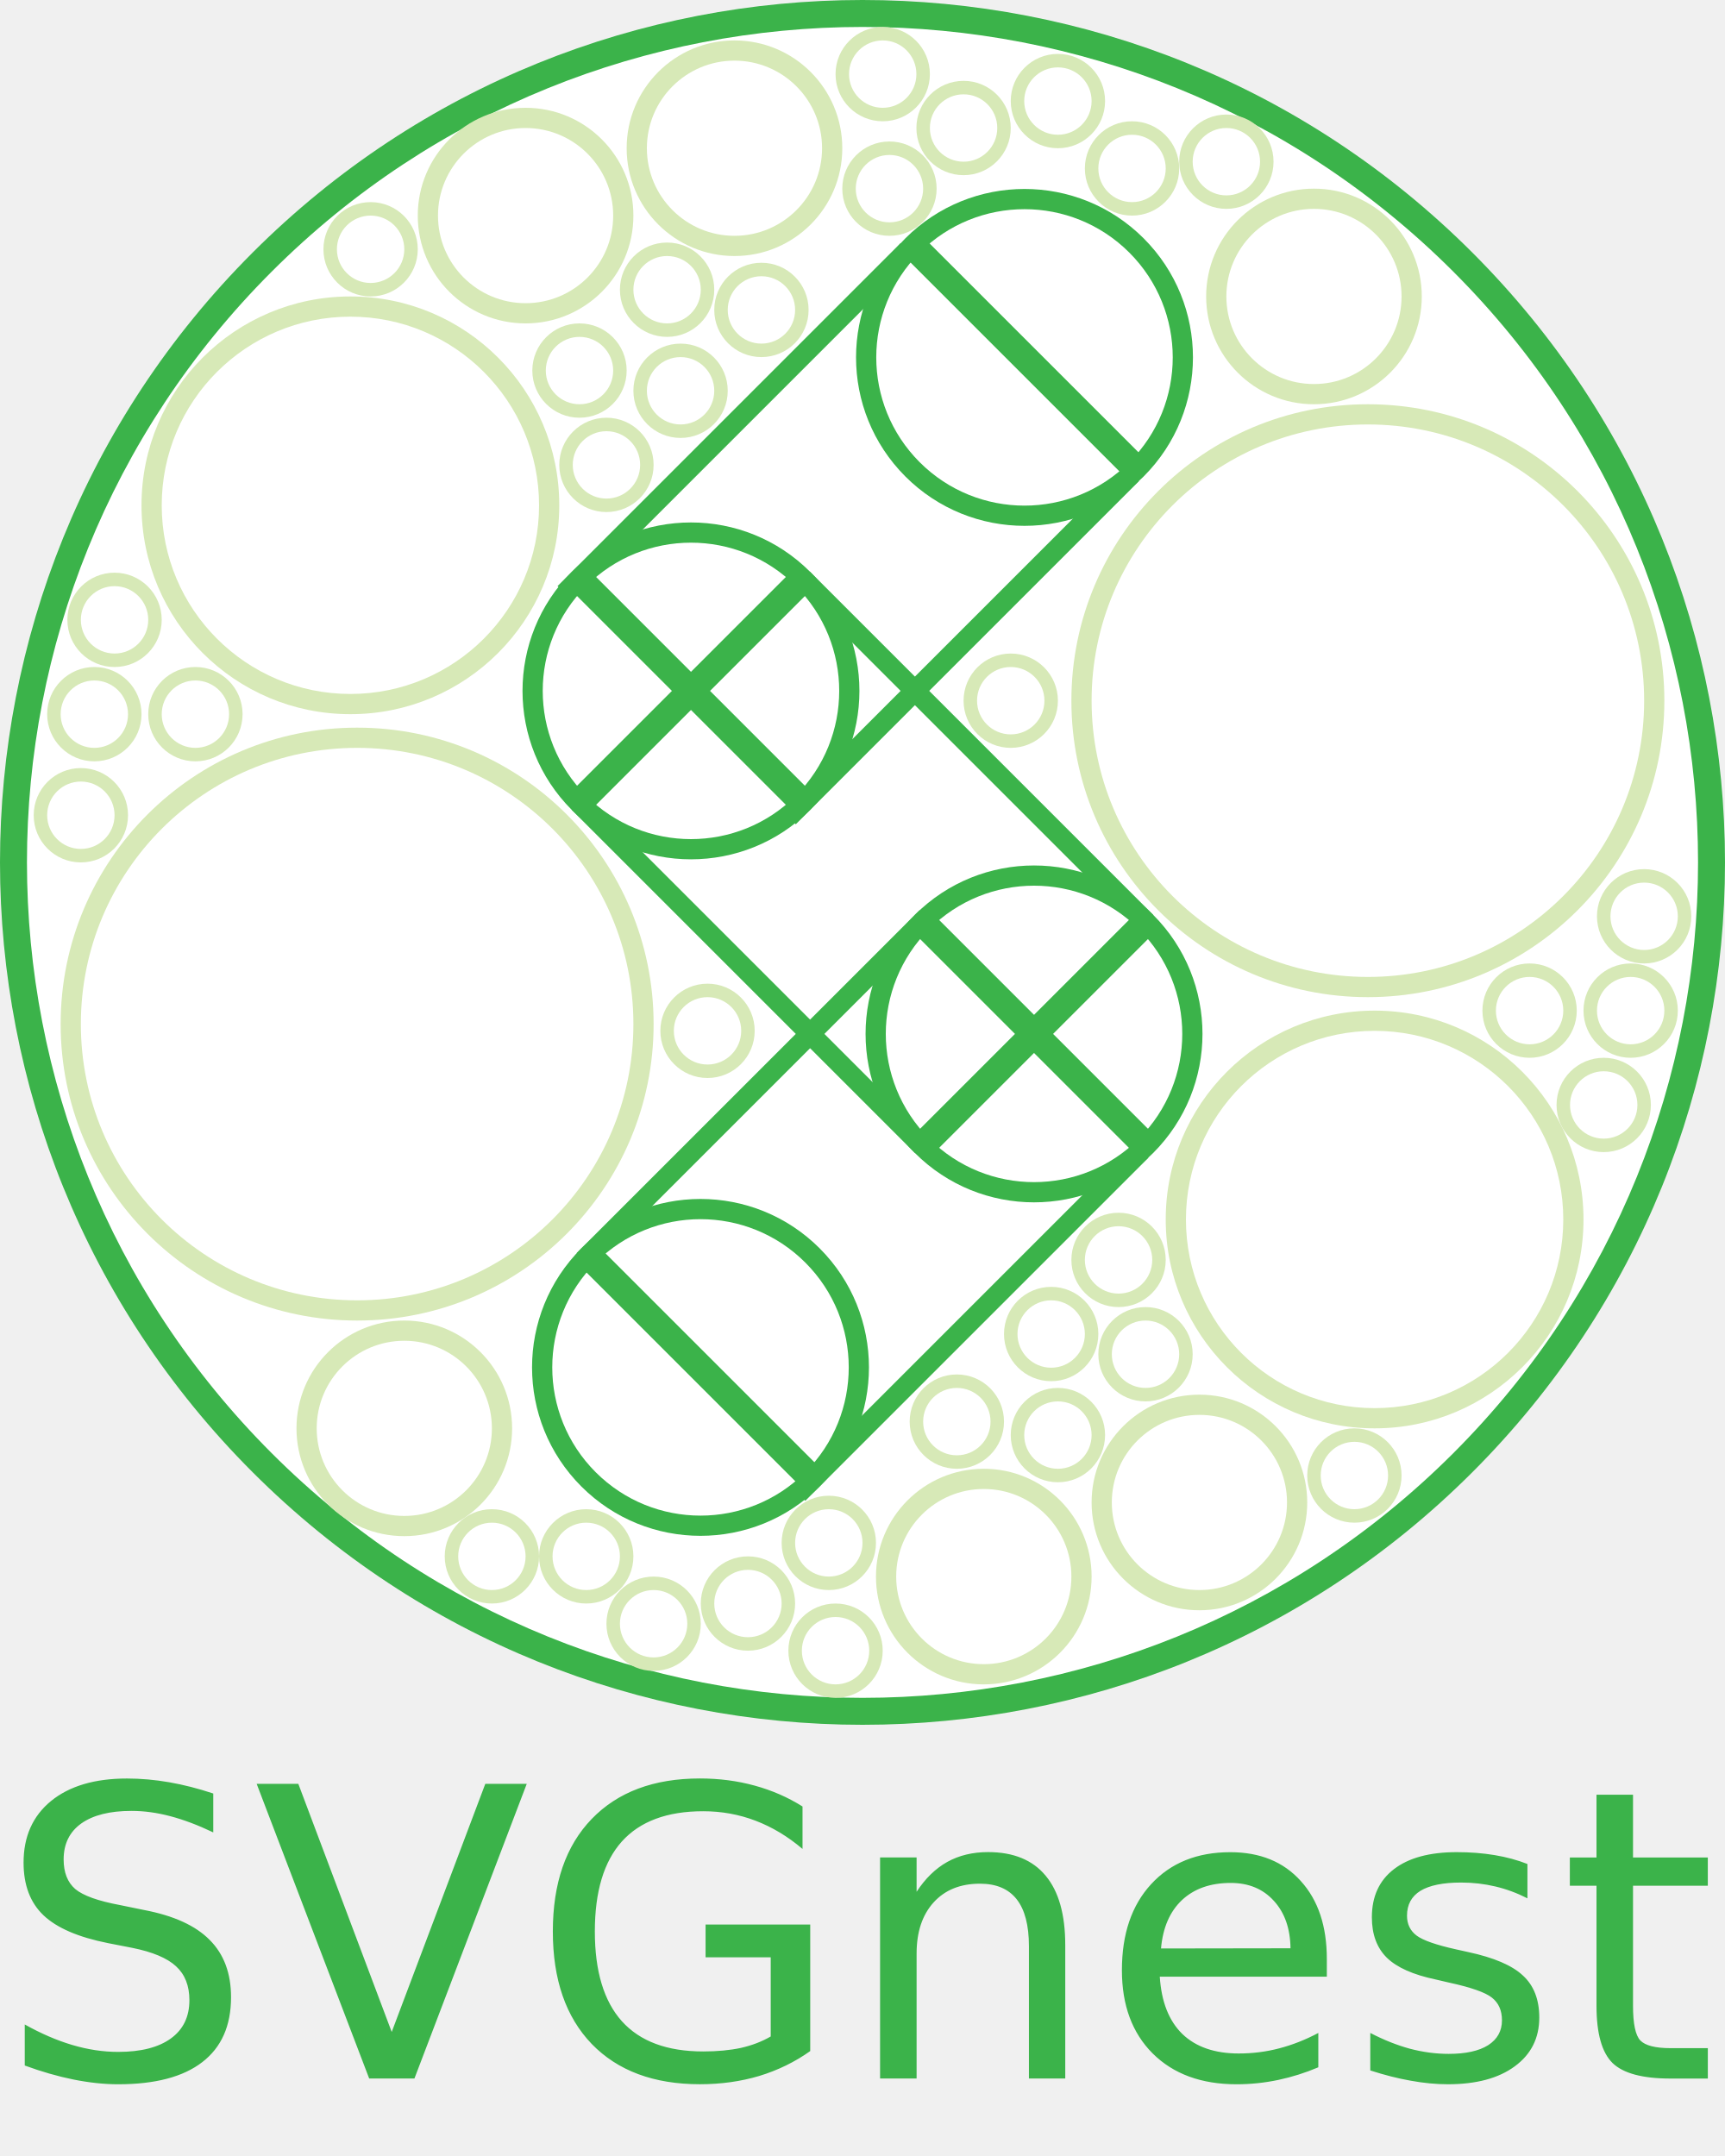
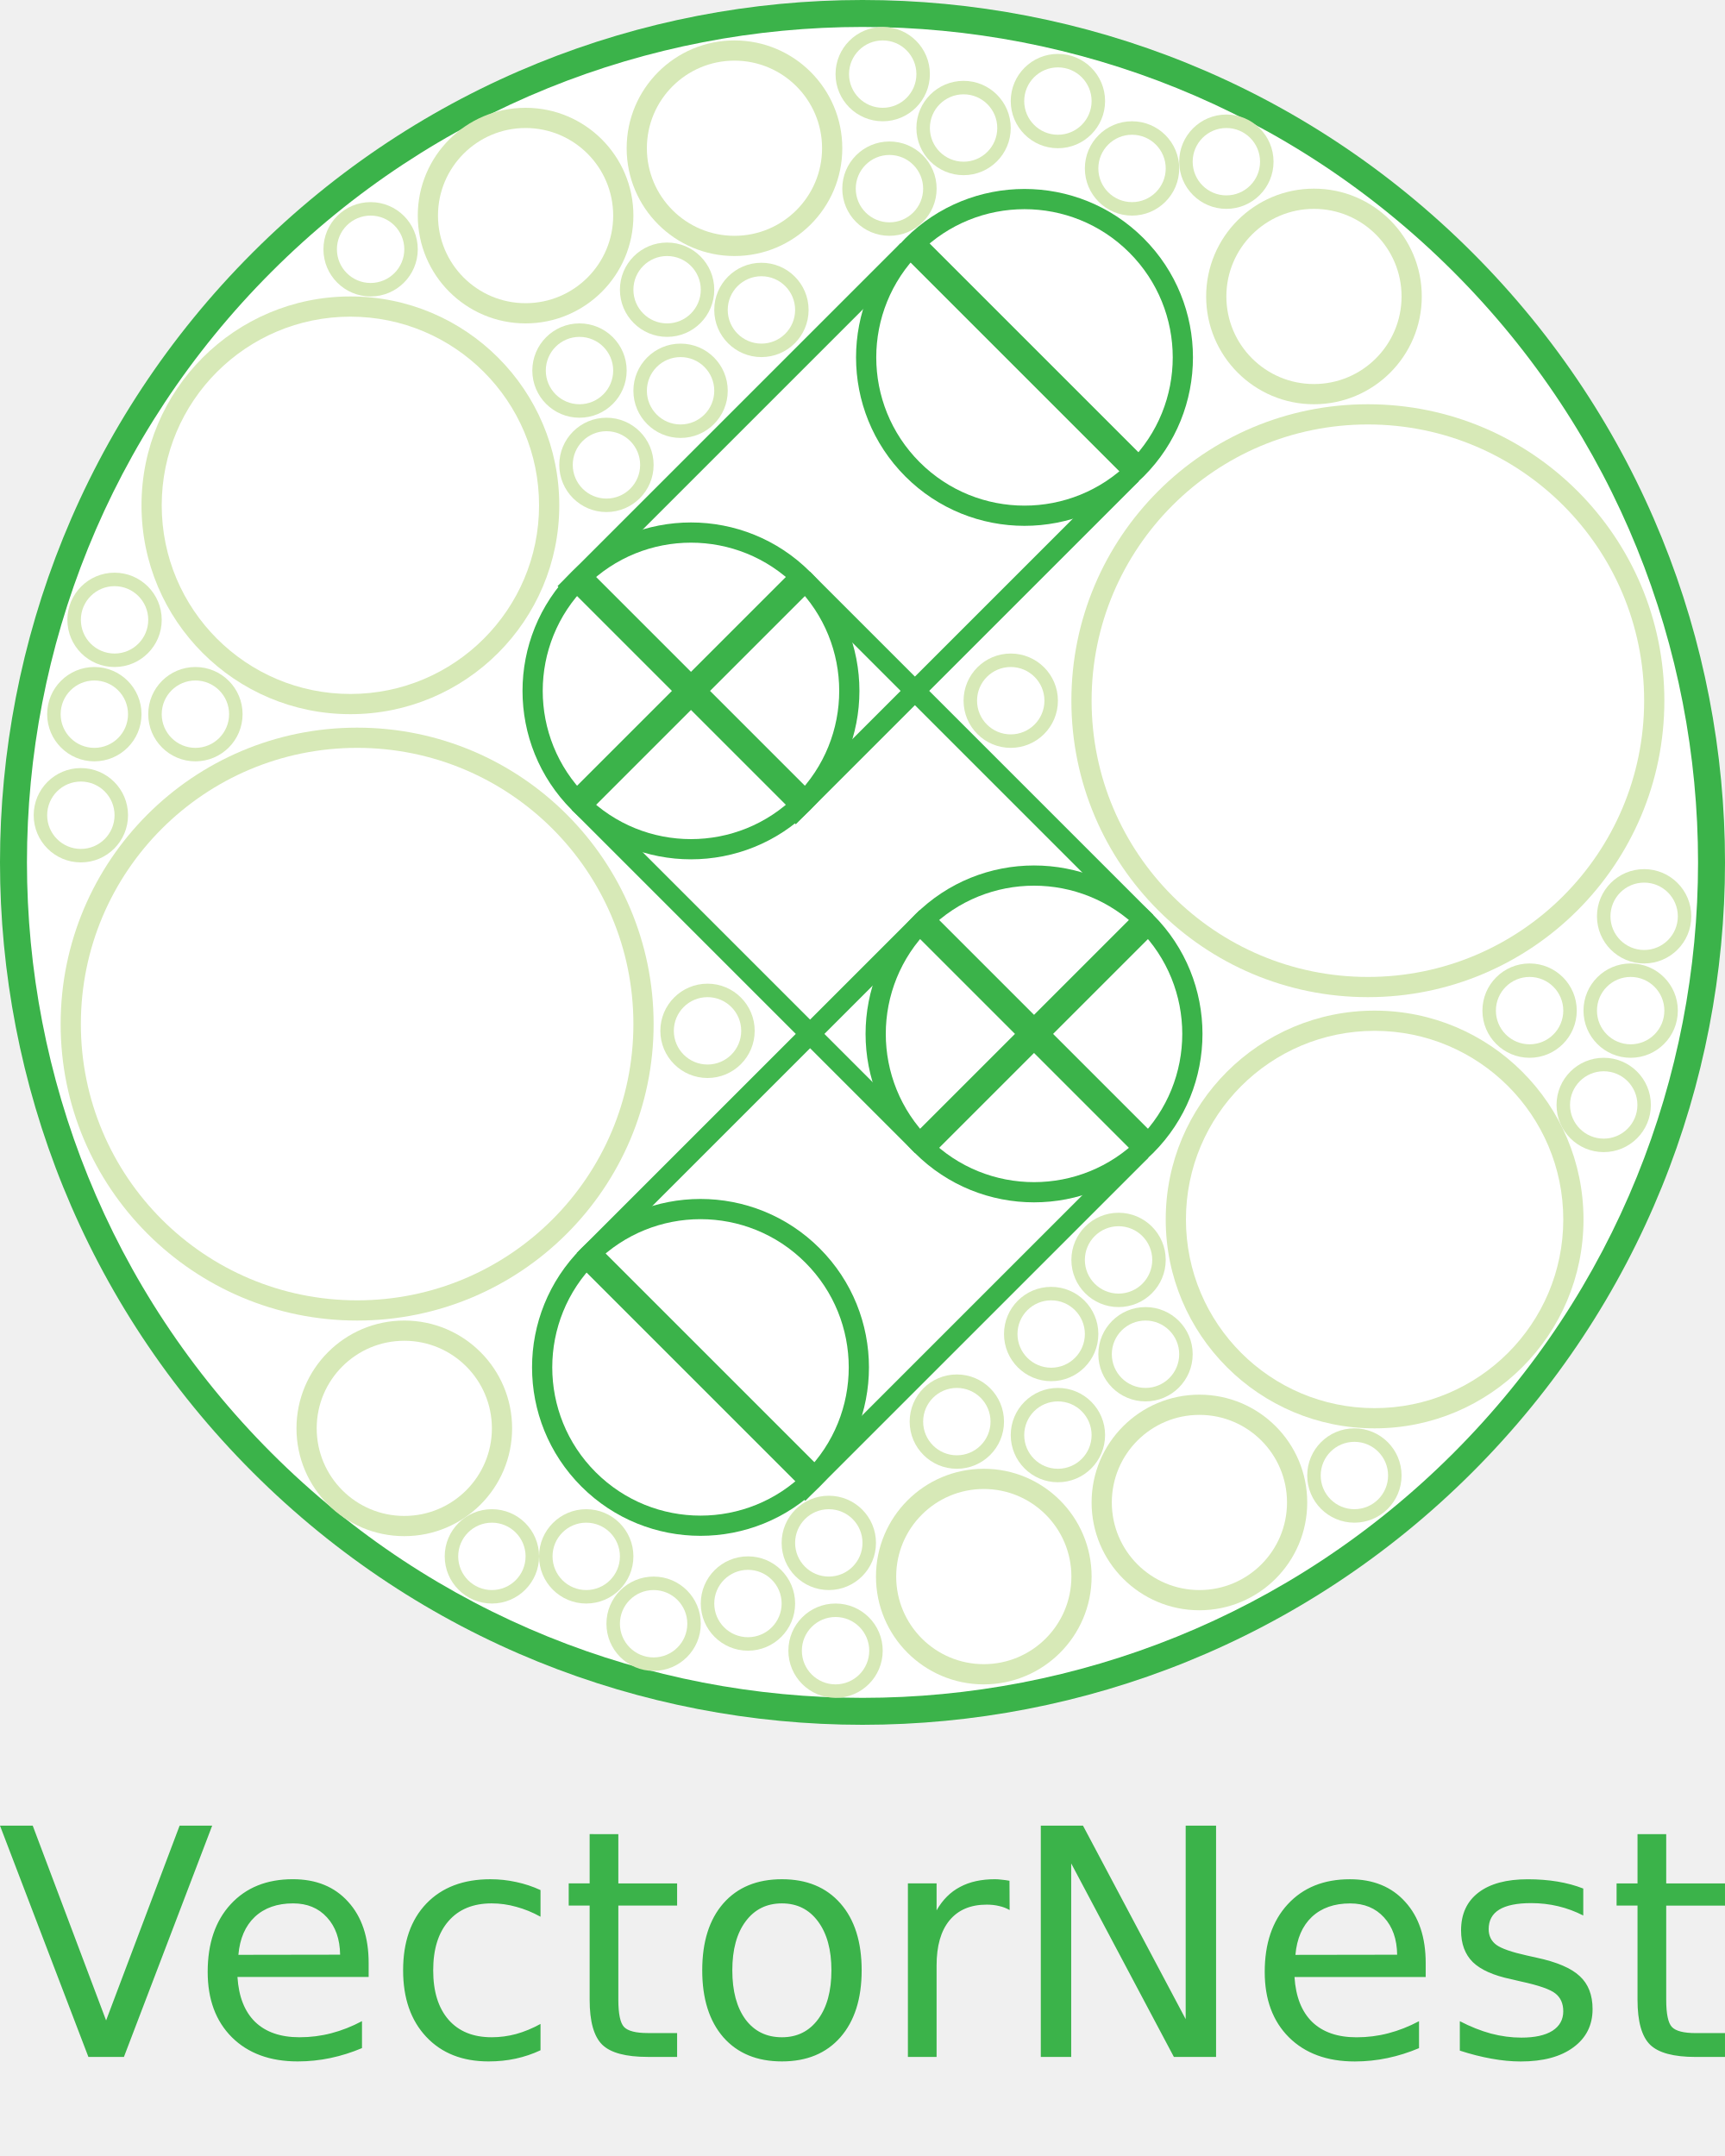
<svg xmlns="http://www.w3.org/2000/svg" width="256" height="320" version="1.1" viewBox="0 0 256 320">
  <g transform="rotate(-45,128,128)">
    <circle cx="128" cy="128" r="128" fill="#3bb34a" />
    <circle cx="128" cy="128" r="124" fill="#fff" />
    <g fill="#3bb34a">
      <circle cx="58" cy="164" r="25" />
      <circle cx="128" cy="92" r="25" />
      <circle cx="128" cy="164" r="25" />
      <circle cx="198" cy="92" r="25" />
    </g>
    <g fill="#fff">
      <circle cx="58" cy="164" r="22" />
      <circle cx="128" cy="164" r="22" />
      <circle cx="128" cy="92" r="22" />
      <circle cx="198" cy="92" r="22" />
    </g>
    <g fill="#3bb34a">
      <rect x="196" y="68" width="4" height="48" />
      <rect x="103" y="92" width="3" height="72" />
      <rect x="126" y="140" width="4" height="48" />
      <rect x="104" y="90" width="48" height="4" />
      <rect x="150" y="92" width="3" height="72" />
      <rect x="104" y="162" width="48" height="4" />
      <rect x="57" y="139" width="72" height="3" />
      <rect x="56" y="140" width="4" height="48" />
      <rect x="55" y="186" width="72" height="3" />
      <rect x="125" y="114" width="72" height="3" />
      <rect x="126" y="68" width="4" height="48" />
      <rect x="125" y="67" width="72" height="3" />
    </g>
  </g>
  <g fill="#d7e9b7">
    <circle cx="53" cy="152" r="44" />
    <circle cx="203" cy="104" r="44" />
    <circle cx="52" cy="75" r="31" />
    <circle cx="204" cy="181" r="31" />
    <circle cx="78" cy="32" r="16" />
    <circle cx="109" cy="22" r="16" />
    <circle cx="195" cy="44" r="16" />
    <circle cx="178" cy="223" r="16" />
    <circle cx="146" cy="234" r="16" />
    <circle cx="60" cy="212" r="16" />
    <circle cx="55" cy="37" r="7" />
    <circle cx="99" cy="43" r="7" />
    <circle cx="86" cy="55" r="7" />
    <circle cx="101" cy="58" r="7" />
    <circle cx="113" cy="46" r="7" />
    <circle cx="90" cy="69" r="7" />
    <circle cx="132" cy="28" r="7" />
    <circle cx="131" cy="11" r="7" />
    <circle cx="143" cy="19" r="7" />
    <circle cx="157" cy="15" r="7" />
    <circle cx="168" cy="25" r="7" />
    <circle cx="182" cy="24" r="7" />
    <circle cx="150" cy="104" r="7" />
    <circle cx="105" cy="153" r="7" />
    <circle cx="227" cy="150" r="7" />
    <circle cx="242" cy="150" r="7" />
    <circle cx="238" cy="164" r="7" />
    <circle cx="201" cy="219" r="7" />
    <circle cx="123" cy="229" r="7" />
    <circle cx="124" cy="245" r="7" />
    <circle cx="111" cy="238" r="7" />
    <circle cx="97" cy="241" r="7" />
    <circle cx="87" cy="231" r="7" />
    <circle cx="73" cy="231" r="7" />
    <circle cx="170" cy="201" r="7" />
    <circle cx="166" cy="187" r="7" />
    <circle cx="156" cy="198" r="7" />
    <circle cx="142" cy="211" r="7" />
    <circle cx="157" cy="213" r="7" />
    <circle cx="244" cy="136" r="7" />
    <circle cx="12" cy="121" r="7" />
    <circle cx="14" cy="106" r="7" />
    <circle cx="17" cy="92" r="7" />
    <circle cx="29" cy="106" r="7" />
  </g>
  <g fill="#fff">
    <circle cx="53" cy="152" r="41" />
    <circle cx="203" cy="104" r="41" />
    <circle cx="52" cy="75" r="28" />
    <circle cx="204" cy="181" r="28" />
    <circle cx="78" cy="32" r="13" />
    <circle cx="109" cy="22" r="13" />
    <circle cx="195" cy="44" r="13" />
    <circle cx="178" cy="223" r="13" />
    <circle cx="146" cy="234" r="13" />
    <circle cx="60" cy="212" r="13" />
    <circle cx="55" cy="37" r="5" />
    <circle cx="99" cy="43" r="5" />
    <circle cx="86" cy="55" r="5" />
    <circle cx="101" cy="58" r="5" />
    <circle cx="113" cy="46" r="5" />
    <circle cx="90" cy="69" r="5" />
    <circle cx="132" cy="28" r="5" />
    <circle cx="131" cy="11" r="5" />
    <circle cx="143" cy="19" r="5" />
    <circle cx="157" cy="15" r="5" />
    <circle cx="168" cy="25" r="5" />
    <circle cx="182" cy="24" r="5" />
    <circle cx="150" cy="104" r="5" />
    <circle cx="105" cy="153" r="5" />
    <circle cx="227" cy="150" r="5" />
    <circle cx="242" cy="150" r="5" />
    <circle cx="238" cy="164" r="5" />
    <circle cx="201" cy="219" r="5" />
    <circle cx="123" cy="229" r="5" />
    <circle cx="124" cy="245" r="5" />
    <circle cx="111" cy="238" r="5" />
    <circle cx="97" cy="241" r="5" />
    <circle cx="87" cy="231" r="5" />
    <circle cx="73" cy="231" r="5" />
    <circle cx="170" cy="201" r="5" />
    <circle cx="166" cy="187" r="5" />
    <circle cx="156" cy="198" r="5" />
    <circle cx="142" cy="211" r="5" />
    <circle cx="157" cy="213" r="5" />
    <circle cx="244" cy="136" r="5" />
    <circle cx="12" cy="121" r="5" />
    <circle cx="14" cy="106" r="5" />
    <circle cx="17" cy="92" r="5" />
    <circle cx="29" cy="106" r="5" />
  </g>
-   <path d="m31.65 266.2v5.771q-3.369-1.611-6.357-2.402-2.988-0.791-5.771-0.791-4.834 0-7.471 1.875-2.607 1.875-2.607 5.332 0 2.9 1.729 4.395 1.758 1.465 6.621 2.373l3.574 0.732q6.621 1.26 9.756 4.453 3.164 3.164 3.164 8.496 0 6.357-4.277 9.639-4.248 3.281-12.48 3.281-3.105 0-6.621-0.703-3.486-0.703-7.236-2.08v-6.094q3.604 2.021 7.061 3.047 3.457 1.025 6.797 1.025 5.068 0 7.822-1.992 2.754-1.992 2.754-5.684 0-3.223-1.992-5.039-1.963-1.816-6.475-2.725l-3.604-0.703q-6.621-1.318-9.58-4.131t-2.959-7.822q0-5.801 4.072-9.141 4.102-3.34 11.28-3.34 3.076 0 6.27 0.557 3.193 0.557 6.533 1.67zm23.14 42.3-16.7-43.74h6.182l13.86 36.83 13.89-36.83h6.152l-16.67 43.74zm59.59-6.24v-11.75h-9.668v-4.863h15.53v18.78q-3.428 2.432-7.559 3.691-4.131 1.23-8.818 1.23-10.25 0-16.05-5.977-5.771-6.006-5.771-16.7 0-10.72 5.771-16.7 5.801-6.006 16.05-6.006 4.277 0 8.115 1.055 3.867 1.055 7.119 3.105v6.299q-3.281-2.783-6.973-4.189-3.691-1.406-7.764-1.406-8.027 0-12.07 4.482-4.014 4.482-4.014 13.36 0 8.848 4.014 13.33 4.043 4.482 12.07 4.482 3.135 0 5.596-0.527 2.461-0.557 4.424-1.699zm43.71-13.56v19.8h-5.391v-19.63q0-4.658-1.816-6.973-1.816-2.314-5.449-2.314-4.365 0-6.885 2.783-2.52 2.783-2.52 7.588v18.54h-5.42v-32.81h5.42v5.098q1.934-2.959 4.541-4.424 2.637-1.465 6.064-1.465 5.654 0 8.555 3.516 2.9 3.486 2.9 10.28zm38.82 2.051v2.637h-24.79q0.352 5.566 3.34 8.496 3.018 2.9 8.379 2.9 3.105 0 6.006-0.762 2.93-0.762 5.801-2.285v5.098q-2.9 1.23-5.947 1.875-3.047 0.644-6.182 0.644-7.852 0-12.45-4.57-4.57-4.57-4.57-12.36 0-8.057 4.336-12.77 4.365-4.746 11.75-4.746 6.621 0 10.46 4.277 3.867 4.248 3.867 11.57zm-5.391-1.582q-0.059-4.424-2.49-7.061-2.402-2.637-6.387-2.637-4.512 0-7.236 2.549-2.695 2.549-3.105 7.178zm35.16-12.51v5.098q-2.285-1.172-4.746-1.758t-5.098-0.586q-4.014 0-6.035 1.23-1.992 1.23-1.992 3.691 0 1.875 1.436 2.959 1.436 1.055 5.771 2.021l1.846 0.41q5.742 1.23 8.145 3.486 2.432 2.227 2.432 6.24 0 4.57-3.633 7.236-3.604 2.666-9.932 2.666-2.637 0-5.508-0.527-2.842-0.498-6.006-1.523v-5.566q2.988 1.553 5.889 2.344 2.9 0.762 5.742 0.762 3.809 0 5.859-1.289 2.051-1.318 2.051-3.691 0-2.197-1.494-3.369-1.465-1.172-6.475-2.256l-1.875-0.439q-5.01-1.055-7.236-3.223-2.227-2.197-2.227-6.006 0-4.629 3.281-7.148 3.281-2.52 9.316-2.52 2.988 0 5.625 0.44 2.637 0.439 4.863 1.318zm15.67-10.28v9.316h11.1v4.189h-11.1v17.81q0 4.014 1.084 5.156 1.113 1.143 4.482 1.143h5.537v4.512h-5.537q-6.24 0-8.613-2.314-2.373-2.344-2.373-8.496v-17.81h-3.955v-4.189h3.955v-9.316z" fill="#3bb34a" aria-label="SVGnest" />
+   <path d="m13.12 305.3-13.12-34.33h4.856l10.89 28.91 10.91-28.91h4.833l-13.1 34.33zm41.59-13.94v2.07h-19.47q0.276 4.369 2.624 6.669 2.371 2.277 6.582 2.277 2.44 0 4.718-0.598 2.302-0.598 4.557-1.794v4.001q-2.279 0.966-4.672 1.472-2.394 0.506-4.856 0.506-6.168 0-9.782-3.587-3.59-3.587-3.59-9.704 0-6.324 3.406-10.03 3.429-3.725 9.229-3.725 5.201 0 8.216 3.357 3.038 3.334 3.038 9.083zm-4.235-1.242q-0.046-3.472-1.956-5.542-1.887-2.07-5.017-2.07-3.544 0-5.685 2.001-2.117 2.001-2.44 5.634zm29.74-9.589v3.955q-1.795-0.989-3.613-1.472-1.795-0.506-3.636-0.506-4.12 0-6.398 2.622-2.279 2.599-2.279 7.313 0 4.714 2.279 7.336 2.279 2.599 6.398 2.599 1.841 0 3.636-0.483 1.818-0.506 3.613-1.495v3.909q-1.772 0.828-3.682 1.242-1.887 0.414-4.028 0.414-5.823 0-9.252-3.656-3.429-3.656-3.429-9.865 0-6.301 3.452-9.911 3.475-3.61 9.505-3.61 1.956 0 3.821 0.414 1.864 0.391 3.613 1.196zm11.55-8.302v7.313h8.723v3.288h-8.723v13.98q0 3.15 0.852 4.047 0.875 0.897 3.521 0.897h4.35v3.541h-4.35q-4.902 0-6.767-1.817-1.864-1.84-1.864-6.669v-13.98h-3.107v-3.288h3.107v-7.313zm24.28 10.28q-3.406 0-5.386 2.668-1.979 2.645-1.979 7.267t1.956 7.29q1.979 2.645 5.409 2.645 3.383 0 5.363-2.668 1.979-2.668 1.979-7.267 0-4.576-1.979-7.244-1.979-2.691-5.363-2.691zm0-3.587q5.524 0 8.677 3.587 3.153 3.587 3.153 9.934 0 6.324-3.153 9.934-3.153 3.587-8.677 3.587-5.547 0-8.7-3.587-3.13-3.61-3.13-9.934 0-6.347 3.13-9.934 3.153-3.587 8.7-3.587zm33.79 4.576q-0.714-0.414-1.565-0.598-0.829-0.207-1.841-0.207-3.59 0-5.524 2.346-1.91 2.323-1.91 6.692v13.57h-4.258v-25.76h4.258v4.001q1.335-2.346 3.475-3.472 2.14-1.15 5.201-1.15 0.437 0 0.967 0.069 0.529 0.046 1.174 0.161zm4.626-12.53h6.26l15.24 28.72v-28.72h4.511v34.33h-6.26l-15.24-28.72v28.72h-4.511zm57.12 20.4v2.07h-19.47q0.276 4.369 2.624 6.669 2.371 2.277 6.582 2.277 2.44 0 4.718-0.598 2.302-0.598 4.557-1.794v4.001q-2.279 0.966-4.672 1.472-2.394 0.506-4.856 0.506-6.168 0-9.782-3.587-3.59-3.587-3.59-9.704 0-6.324 3.406-10.03 3.429-3.725 9.229-3.725 5.201 0 8.216 3.357 3.038 3.334 3.038 9.083zm-4.235-1.242q-0.046-3.472-1.956-5.542-1.887-2.07-5.017-2.07-3.544 0-5.685 2.001-2.117 2.001-2.44 5.634zm27.62-9.819v4.001q-1.795-0.92-3.728-1.38-1.933-0.46-4.005-0.46-3.153 0-4.741 0.966-1.565 0.966-1.565 2.898 0 1.472 1.128 2.323 1.128 0.828 4.534 1.587l1.45 0.322q4.511 0.966 6.398 2.737 1.91 1.748 1.91 4.898 0 3.587-2.854 5.68-2.831 2.093-7.802 2.093-2.071 0-4.327-0.414-2.232-0.391-4.718-1.196v-4.369q2.348 1.219 4.626 1.84 2.279 0.598 4.511 0.598 2.992 0 4.603-1.012 1.611-1.035 1.611-2.898 0-1.725-1.174-2.645-1.151-0.92-5.086-1.771l-1.473-0.345q-3.936-0.828-5.685-2.53-1.749-1.725-1.749-4.714 0-3.633 2.578-5.611 2.578-1.978 7.319-1.978 2.348 0 4.419 0.345 2.071 0.345 3.821 1.035zm12.31-8.072v7.313h8.723v3.288h-8.723v13.98q0 3.15 0.852 4.047 0.875 0.897 3.521 0.897h4.35v3.541h-4.35q-4.902 0-6.767-1.817-1.864-1.84-1.864-6.669v-13.98h-3.107v-3.288h3.107v-7.313z" fill="#3bb34a" stroke-width="1.01" aria-label="VectorNest" />
</svg>
